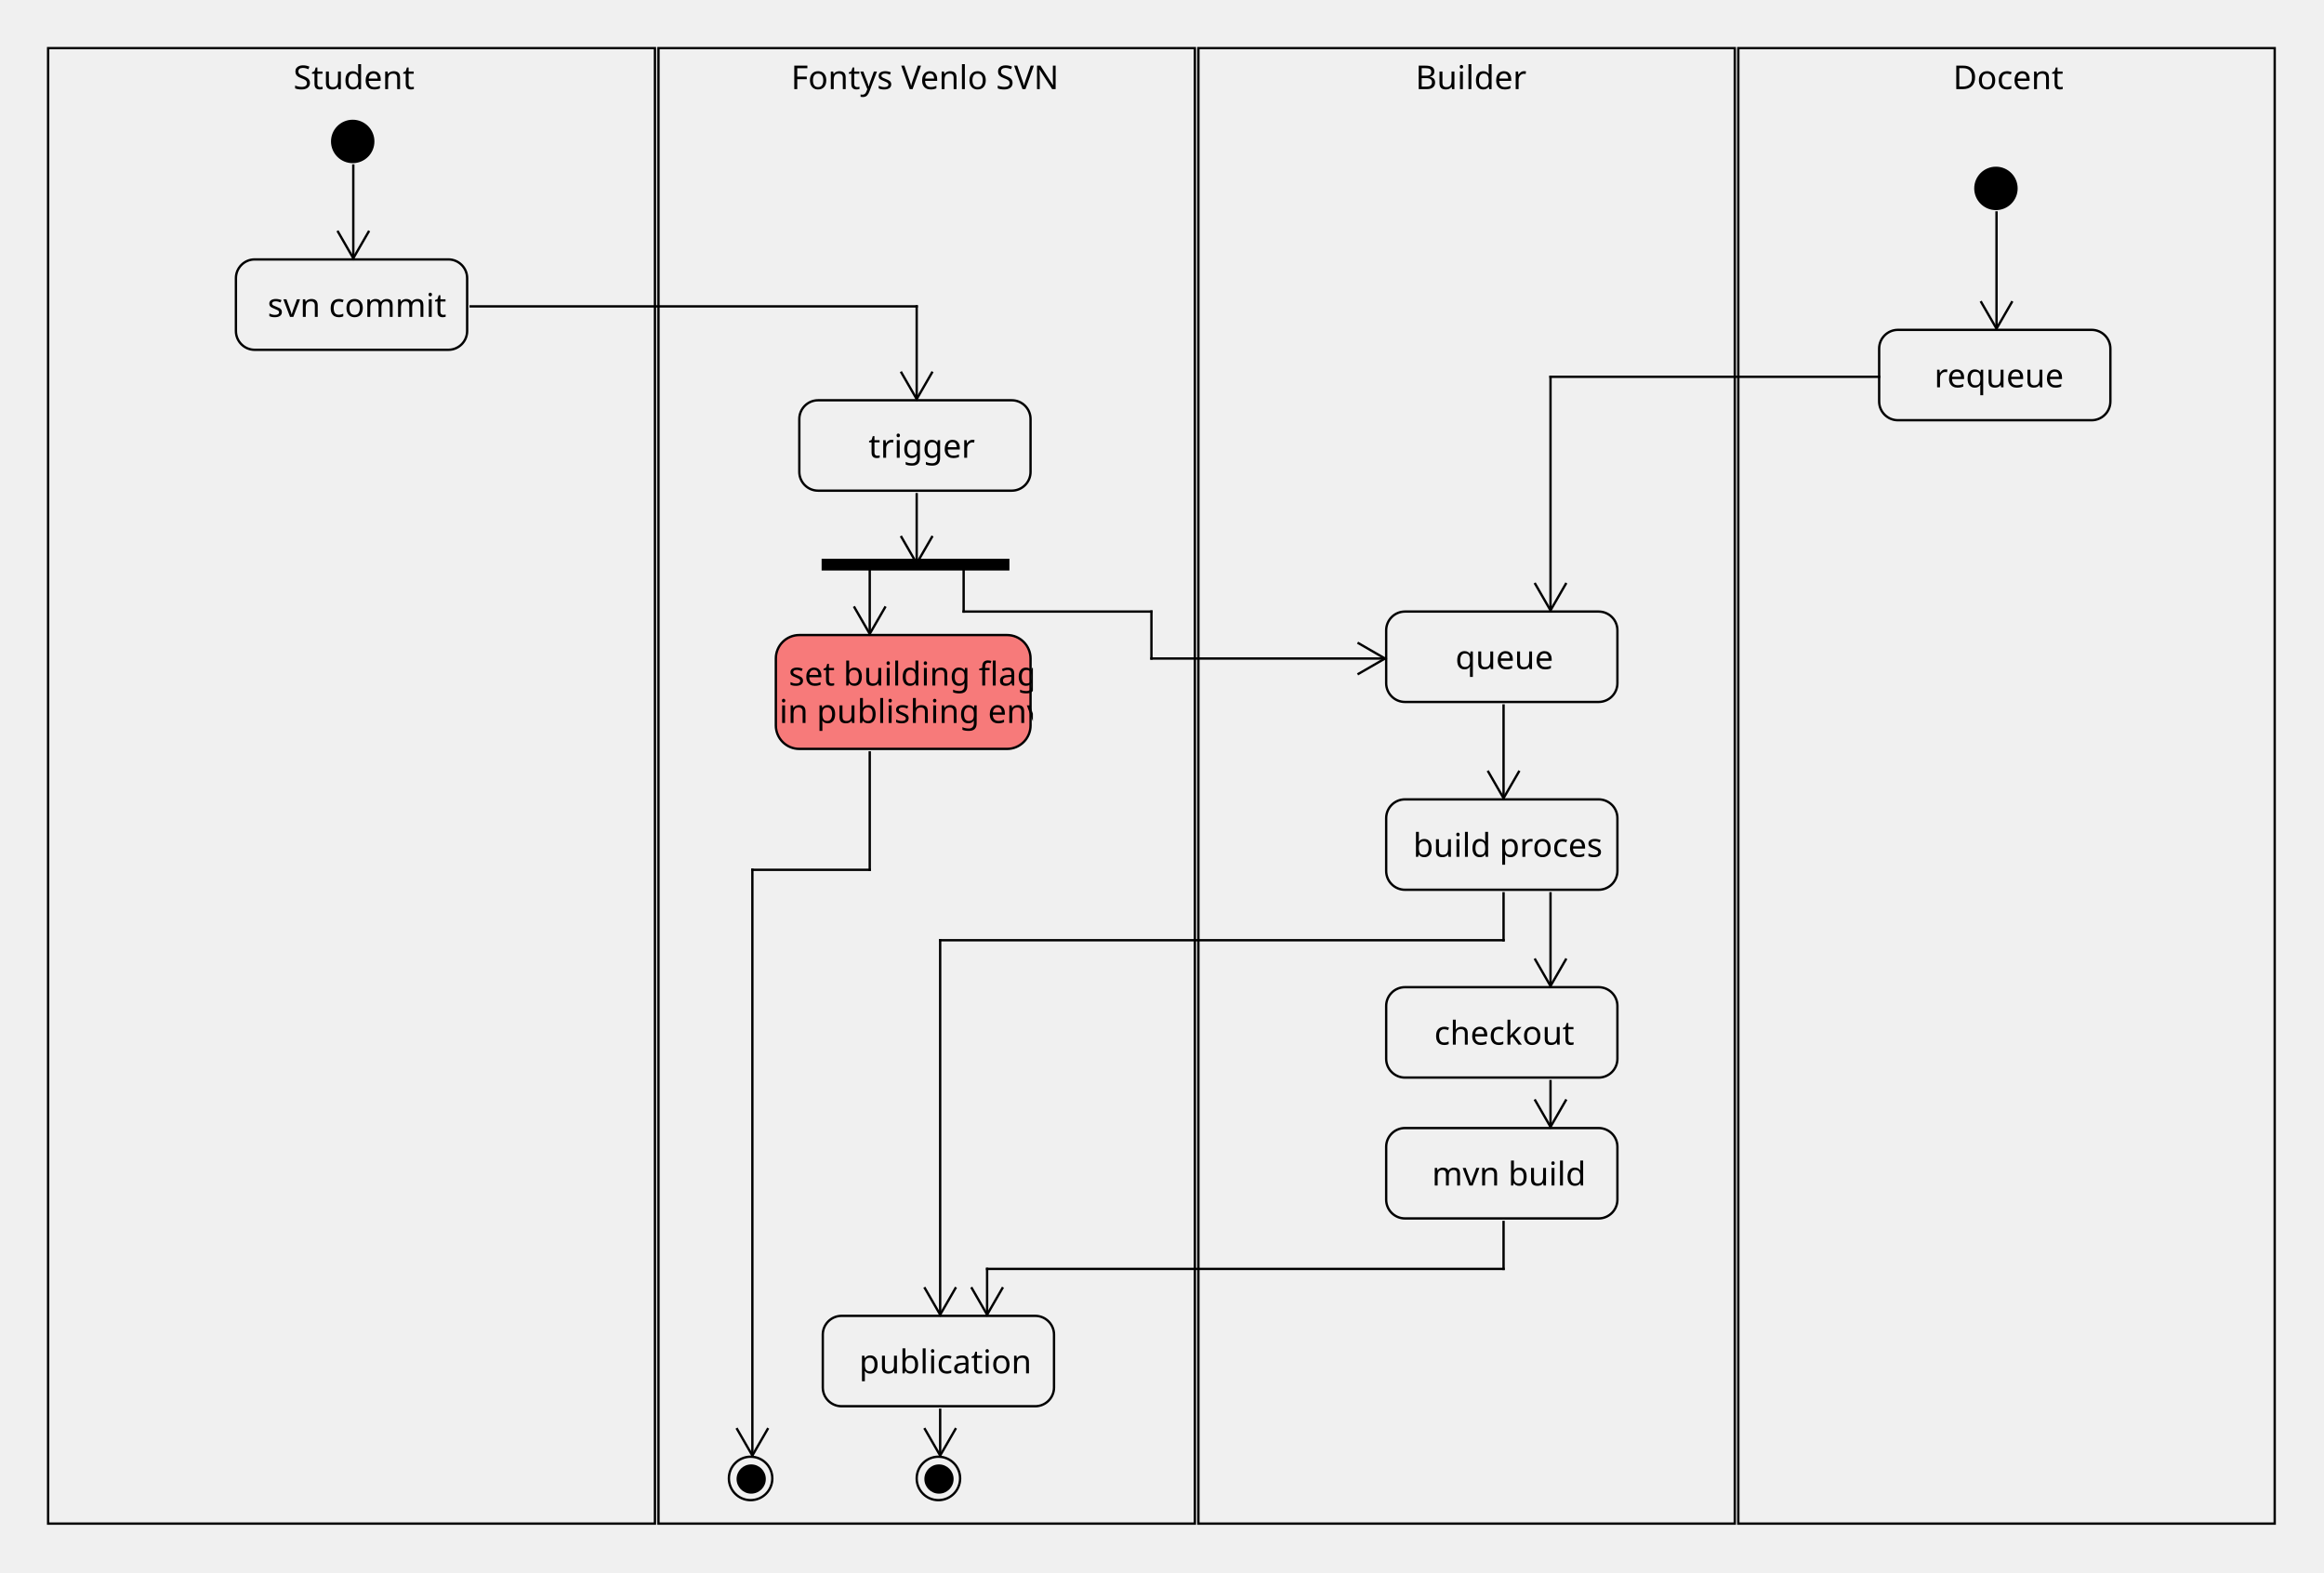
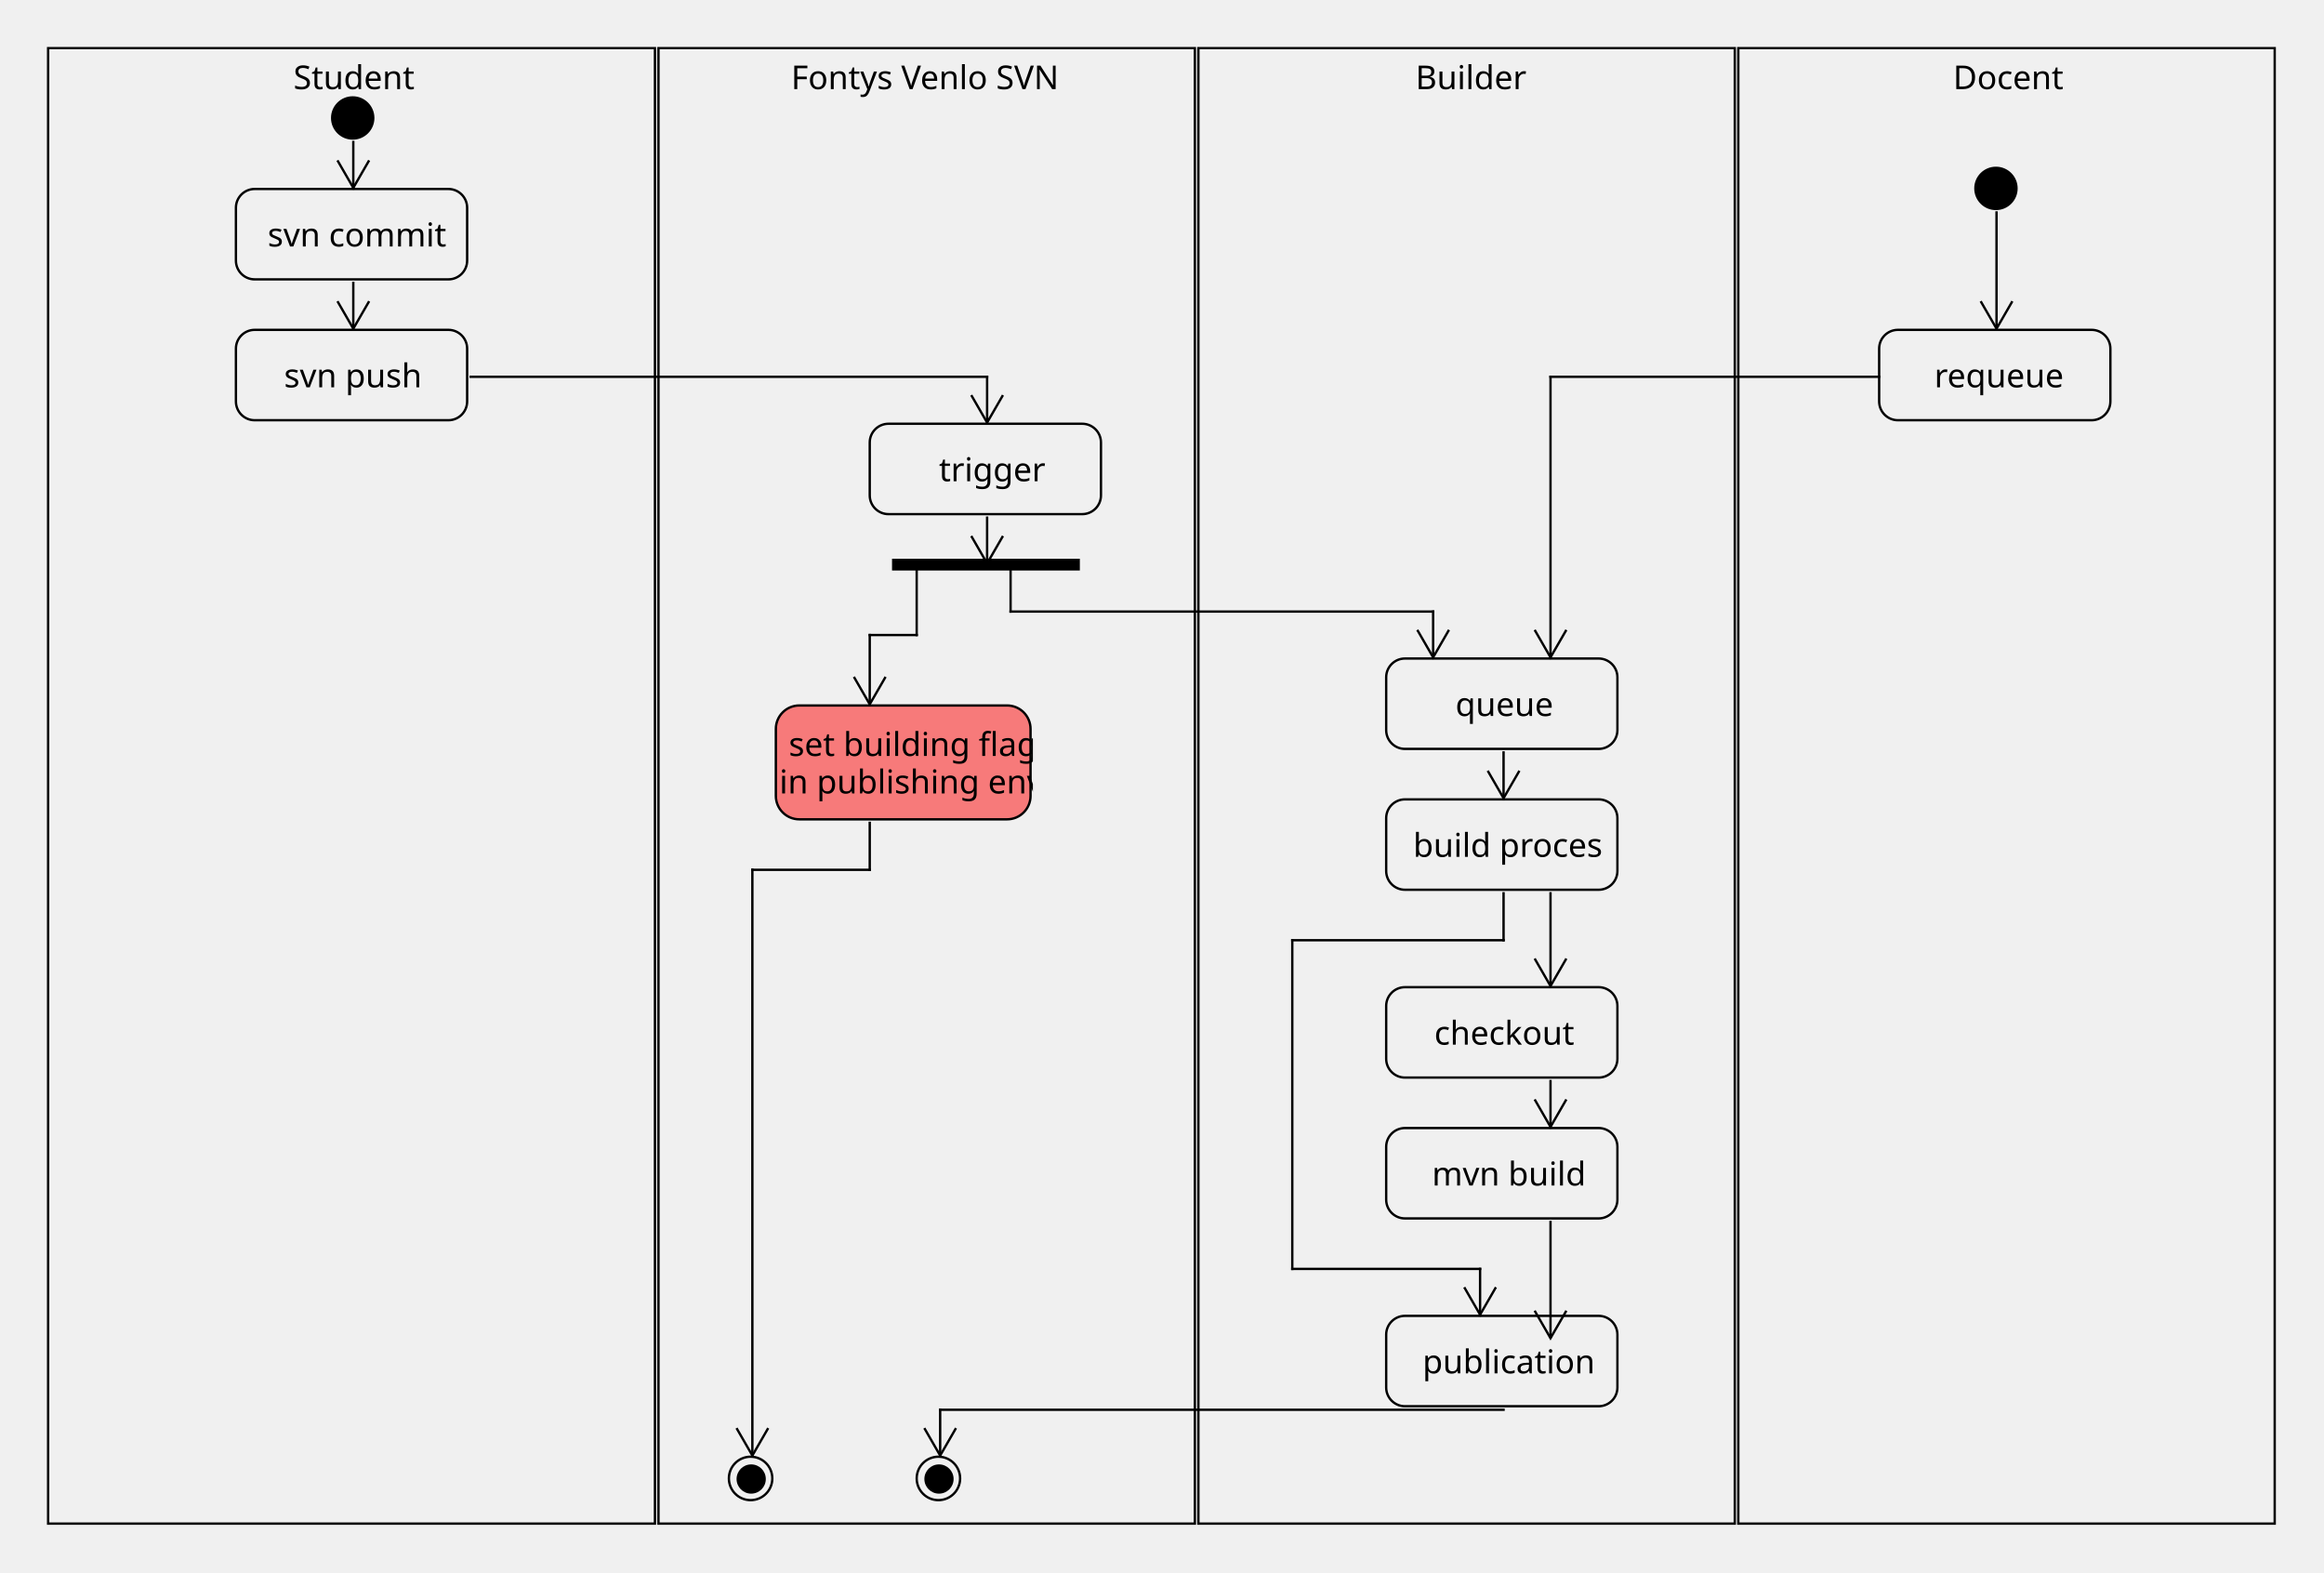
- <svg xmlns="http://www.w3.org/2000/svg" fill-opacity="1" color-rendering="auto" color-interpolation="auto" text-rendering="auto" stroke="black" stroke-linecap="square" width="990" stroke-miterlimit="10" shape-rendering="auto" stroke-opacity="1" fill="black" stroke-dasharray="none" font-weight="normal" stroke-width="1" viewBox="160 120 990 670" height="670" font-family="'Dialog'" font-style="normal" stroke-linejoin="miter" font-size="12px" stroke-dashoffset="0" image-rendering="auto">
+ <svg xmlns="http://www.w3.org/2000/svg" fill-opacity="1" color-rendering="auto" color-interpolation="auto" text-rendering="auto" stroke="black" stroke-linecap="square" width="990" stroke-miterlimit="10" shape-rendering="auto" stroke-opacity="1" fill="black" stroke-dasharray="none" font-weight="normal" stroke-width="1" viewBox="0 0 990 670" height="670" font-family="'Dialog'" font-style="normal" stroke-linejoin="miter" font-size="12px" stroke-dashoffset="0" image-rendering="auto">
  <defs id="genericDefs" />
  <g>
    <defs id="defs1">
      <clipPath clipPathUnits="userSpaceOnUse" id="clipPath1">
        <path d="M0 0 L2147483647 0 L2147483647 2147483647 L0 2147483647 L0 0 Z" />
      </clipPath>
      <clipPath clipPathUnits="userSpaceOnUse" id="clipPath2">
        <path d="M0 0 L0 40 L100 40 L100 0 Z" />
      </clipPath>
      <clipPath clipPathUnits="userSpaceOnUse" id="clipPath3">
        <path d="M0 0 L0 20 L20 20 L20 0 Z" />
      </clipPath>
      <clipPath clipPathUnits="userSpaceOnUse" id="clipPath4">
        <path d="M0 0 L0 630 L230 630 L230 0 Z" />
      </clipPath>
      <clipPath clipPathUnits="userSpaceOnUse" id="clipPath5">
        <path d="M0 0 L0 50 L110 50 L110 0 Z" />
      </clipPath>
      <clipPath clipPathUnits="userSpaceOnUse" id="clipPath6">
        <path d="M0 0 L0 20 L80 20 L80 0 Z" />
      </clipPath>
      <clipPath clipPathUnits="userSpaceOnUse" id="clipPath7">
        <path d="M0 0 L0 630 L260 630 L260 0 Z" />
      </clipPath>
      <clipPath clipPathUnits="userSpaceOnUse" id="clipPath8">
        <path d="M0 0 L0 50 L30 50 L30 0 Z" />
      </clipPath>
      <clipPath clipPathUnits="userSpaceOnUse" id="clipPath9">
-         <path d="M0 0 L0 70 L250 70 L250 0 Z" />
+         <path d="M0 0 L0 80 L30 80 L30 0 Z" />
      </clipPath>
      <clipPath clipPathUnits="userSpaceOnUse" id="clipPath10">
+         <path d="M0 0 L0 70 L210 70 L210 0 Z" />
+       </clipPath>
+       <clipPath clipPathUnits="userSpaceOnUse" id="clipPath11">
+         <path d="M0 0 L0 50 L270 50 L270 0 Z" />
+       </clipPath>
+       <clipPath clipPathUnits="userSpaceOnUse" id="clipPath12">
        <path d="M0 0 L0 70 L30 70 L30 0 Z" />
      </clipPath>
-       <clipPath clipPathUnits="userSpaceOnUse" id="clipPath11">
-         <path d="M0 0 L0 130 L170 130 L170 0 Z" />
-       </clipPath>
-       <clipPath clipPathUnits="userSpaceOnUse" id="clipPath12">
-         <path d="M0 0 L0 80 L30 80 L30 0 Z" />
-       </clipPath>
      <clipPath clipPathUnits="userSpaceOnUse" id="clipPath13">
+         <path d="M0 0 L0 150 L170 150 L170 0 Z" />
+       </clipPath>
+       <clipPath clipPathUnits="userSpaceOnUse" id="clipPath14">
        <path d="M0 0 L0 30 L30 30 L30 0 Z" />
      </clipPath>
-       <clipPath clipPathUnits="userSpaceOnUse" id="clipPath14">
-         <path d="M0 0 L0 330 L80 330 L80 0 Z" />
-       </clipPath>
      <clipPath clipPathUnits="userSpaceOnUse" id="clipPath15">
-         <path d="M0 0 L0 70 L210 70 L210 0 Z" />
+         <path d="M0 0 L0 300 L80 300 L80 0 Z" />
      </clipPath>
      <clipPath clipPathUnits="userSpaceOnUse" id="clipPath16">
-         <path d="M0 0 L0 60 L30 60 L30 0 Z" />
+         <path d="M0 0 L0 90 L50 90 L50 0 Z" />
      </clipPath>
      <clipPath clipPathUnits="userSpaceOnUse" id="clipPath17">
-         <path d="M0 0 L0 210 L270 210 L270 0 Z" />
+         <path d="M0 0 L0 210 L120 210 L120 0 Z" />
      </clipPath>
      <clipPath clipPathUnits="userSpaceOnUse" id="clipPath18">
-         <path d="M0 0 L0 70 L220 70 L220 0 Z" />
+         <path d="M0 0 L0 50 L250 50 L250 0 Z" />
      </clipPath>
    </defs>
-     <g fill="rgb(255,255,255)" fill-opacity="0" transform="translate(750,600)" stroke-opacity="0" stroke="rgb(255,255,255)">
-       <rect x="0.5" y="0.5" clip-path="url(#clipPath2)" width="98.5" rx="8" ry="8" height="38.5" stroke="none" />
-     </g>
-     <g transform="translate(750,600)">
+     <g fill="rgb(255,255,255)" fill-opacity="0" transform="translate(100,140)" stroke-opacity="0" stroke="rgb(255,255,255)">
+       <rect x="0.5" y="0.5" clip-path="url(#clipPath2)" width="98.5" rx="8" ry="8" height="38.5" stroke="none" />
+     </g>
+     <g transform="translate(100,140)">
+       <rect x="0.5" y="0.5" clip-path="url(#clipPath2)" fill="none" width="98.5" rx="8" ry="8" height="38.5" />
+       <text x="21" font-size="14px" y="24.984" clip-path="url(#clipPath2)" font-family="sans-serif" stroke="none" xml:space="preserve">svn push</text>
+     </g>
+     <g fill="rgb(255,255,255)" fill-opacity="0" transform="translate(590,480)" stroke-opacity="0" stroke="rgb(255,255,255)">
+       <rect x="0.5" y="0.5" clip-path="url(#clipPath2)" width="98.5" rx="8" ry="8" height="38.5" stroke="none" />
+     </g>
+     <g transform="translate(590,480)">
      <rect x="0.5" y="0.5" clip-path="url(#clipPath2)" fill="none" width="98.5" rx="8" ry="8" height="38.5" />
      <text x="20" font-size="14px" y="24.984" clip-path="url(#clipPath2)" font-family="sans-serif" stroke="none" xml:space="preserve">mvn build</text>
    </g>
-     <g fill="rgb(255,255,255)" fill-opacity="0" transform="translate(750,540)" stroke-opacity="0" stroke="rgb(255,255,255)">
-       <rect x="0.5" y="0.5" clip-path="url(#clipPath2)" width="98.5" rx="8" ry="8" height="38.5" stroke="none" />
-     </g>
-     <g transform="translate(750,540)">
+     <g fill="rgb(255,255,255)" fill-opacity="0" transform="translate(590,420)" stroke-opacity="0" stroke="rgb(255,255,255)">
+       <rect x="0.5" y="0.5" clip-path="url(#clipPath2)" width="98.5" rx="8" ry="8" height="38.5" stroke="none" />
+     </g>
+     <g transform="translate(590,420)">
      <rect x="0.5" y="0.5" clip-path="url(#clipPath2)" fill="none" width="98.5" rx="8" ry="8" height="38.5" />
      <text x="21" font-size="14px" y="24.984" clip-path="url(#clipPath2)" font-family="sans-serif" stroke="none" xml:space="preserve">checkout</text>
    </g>
-     <g transform="translate(1000,190)">
+     <g transform="translate(840,70)">
      <circle r="8.75" clip-path="url(#clipPath3)" cx="10.25" cy="10.25" stroke="none" />
      <circle fill="none" r="8.75" clip-path="url(#clipPath3)" cx="10.25" cy="10.25" />
    </g>
-     <g fill="rgb(255,255,255)" fill-opacity="0" transform="translate(960,260)" stroke-opacity="0" stroke="rgb(255,255,255)">
-       <rect x="0.5" y="0.5" clip-path="url(#clipPath2)" width="98.5" rx="8" ry="8" height="38.5" stroke="none" />
-     </g>
-     <g transform="translate(960,260)">
+     <g fill="rgb(255,255,255)" fill-opacity="0" transform="translate(800,140)" stroke-opacity="0" stroke="rgb(255,255,255)">
+       <rect x="0.5" y="0.5" clip-path="url(#clipPath2)" width="98.5" rx="8" ry="8" height="38.5" stroke="none" />
+     </g>
+     <g transform="translate(800,140)">
      <rect x="0.5" y="0.5" clip-path="url(#clipPath2)" fill="none" width="98.5" rx="8" ry="8" height="38.5" />
      <text x="24" font-size="14px" y="24.984" clip-path="url(#clipPath2)" font-family="sans-serif" stroke="none" xml:space="preserve">requeue</text>
    </g>
-     <g fill="rgb(255,255,255)" fill-opacity="0" transform="translate(900,140)" stroke-opacity="0" stroke="rgb(255,255,255)">
+     <g fill="rgb(255,255,255)" fill-opacity="0" transform="translate(740,20)" stroke-opacity="0" stroke="rgb(255,255,255)">
      <rect x="0.5" width="228.5" height="628.5" y="0.5" clip-path="url(#clipPath4)" stroke="none" />
    </g>
-     <g transform="translate(900,140)">
+     <g transform="translate(740,20)">
      <rect fill="none" x="0.5" width="228.5" height="628.5" y="0.5" clip-path="url(#clipPath4)" />
      <text x="92" font-size="14px" y="17.969" clip-path="url(#clipPath4)" font-family="sans-serif" stroke="none" xml:space="preserve">Docent</text>
    </g>
-     <g fill="rgb(255,255,255)" fill-opacity="0" transform="translate(470,740)" stroke-opacity="0" stroke="rgb(255,255,255)">
+     <g fill="rgb(255,255,255)" fill-opacity="0" transform="translate(310,620)" stroke-opacity="0" stroke="rgb(255,255,255)">
      <circle r="9.25" clip-path="url(#clipPath3)" cx="9.75" cy="9.75" stroke="none" />
    </g>
-     <g transform="translate(470,740)">
+     <g transform="translate(310,620)">
      <circle fill="none" r="9.25" clip-path="url(#clipPath3)" cx="9.75" cy="9.75" />
      <circle r="6.227" clip-path="url(#clipPath3)" cx="10" cy="10" stroke="none" />
    </g>
-     <g fill="rgb(255,255,255)" fill-opacity="0" transform="translate(470,740)" stroke-opacity="0" stroke="rgb(255,255,255)">
+     <g fill="rgb(255,255,255)" fill-opacity="0" transform="translate(310,620)" stroke-opacity="0" stroke="rgb(255,255,255)">
      <circle fill="none" r="6.227" clip-path="url(#clipPath3)" cx="10" cy="10" />
    </g>
-     <g fill="rgb(255,0,0)" fill-opacity="0.49" transform="translate(490,390)" stroke-opacity="0.49" stroke="rgb(255,0,0)">
+     <g fill="rgb(255,0,0)" fill-opacity="0.49" transform="translate(330,300)" stroke-opacity="0.49" stroke="rgb(255,0,0)">
      <rect x="0.5" y="0.5" clip-path="url(#clipPath5)" width="108.5" rx="10" ry="10" height="48.5" stroke="none" />
    </g>
-     <g transform="translate(490,390)">
+     <g transform="translate(330,300)">
      <rect x="0.5" y="0.5" clip-path="url(#clipPath5)" fill="none" width="108.5" rx="10" ry="10" height="48.5" />
      <text x="6" font-size="14px" y="22" clip-path="url(#clipPath5)" font-family="sans-serif" stroke="none" xml:space="preserve">set building flag</text>
      <text x="2" font-size="14px" y="37.969" clip-path="url(#clipPath5)" font-family="sans-serif" stroke="none" xml:space="preserve">in publishing env</text>
    </g>
-     <g stroke-width="5" transform="translate(510,350)">
+     <g stroke-width="5" transform="translate(380,230)">
      <path fill="none" d="M0.5 10.5 L79 10.5" clip-path="url(#clipPath6)" />
    </g>
-     <g fill="rgb(255,255,255)" fill-opacity="0" transform="translate(440,140)" stroke-opacity="0" stroke="rgb(255,255,255)">
+     <g fill="rgb(255,255,255)" fill-opacity="0" transform="translate(280,20)" stroke-opacity="0" stroke="rgb(255,255,255)">
      <rect x="0.5" width="228.5" height="628.5" y="0.5" clip-path="url(#clipPath4)" stroke="none" />
    </g>
-     <g transform="translate(440,140)">
+     <g transform="translate(280,20)">
      <rect fill="none" x="0.5" width="228.5" height="628.5" y="0.5" clip-path="url(#clipPath4)" />
-       <text x="57" font-size="14px" y="17.969" clip-path="url(#clipPath4)" font-family="sans-serif" stroke="none" xml:space="preserve">Fontys Venlo SVN</text>
-     </g>
-     <g fill="rgb(255,255,255)" fill-opacity="0" transform="translate(670,140)" stroke-opacity="0" stroke="rgb(255,255,255)">
+       <text x="57" font-size="14px" y="17.969" clip-path="url(#clipPath4)" font-family="sans-serif" stroke="none" xml:space="preserve">Fontys Venlo SVN </text>
+     </g>
+     <g fill="rgb(255,255,255)" fill-opacity="0" transform="translate(510,20)" stroke-opacity="0" stroke="rgb(255,255,255)">
      <rect x="0.5" width="228.5" height="628.5" y="0.5" clip-path="url(#clipPath4)" stroke="none" />
    </g>
-     <g transform="translate(670,140)">
+     <g transform="translate(510,20)">
      <rect fill="none" x="0.5" width="228.5" height="628.5" y="0.5" clip-path="url(#clipPath4)" />
      <text x="93" font-size="14px" y="17.969" clip-path="url(#clipPath4)" font-family="sans-serif" stroke="none" xml:space="preserve">Builder</text>
    </g>
-     <g fill="rgb(255,255,255)" fill-opacity="0" transform="translate(550,740)" stroke-opacity="0" stroke="rgb(255,255,255)">
+     <g fill="rgb(255,255,255)" fill-opacity="0" transform="translate(390,620)" stroke-opacity="0" stroke="rgb(255,255,255)">
      <circle r="9.25" clip-path="url(#clipPath3)" cx="9.75" cy="9.75" stroke="none" />
    </g>
-     <g transform="translate(550,740)">
+     <g transform="translate(390,620)">
      <circle fill="none" r="9.25" clip-path="url(#clipPath3)" cx="9.75" cy="9.75" />
      <circle r="6.227" clip-path="url(#clipPath3)" cx="10" cy="10" stroke="none" />
    </g>
-     <g fill="rgb(255,255,255)" fill-opacity="0" transform="translate(550,740)" stroke-opacity="0" stroke="rgb(255,255,255)">
+     <g fill="rgb(255,255,255)" fill-opacity="0" transform="translate(390,620)" stroke-opacity="0" stroke="rgb(255,255,255)">
      <circle fill="none" r="6.227" clip-path="url(#clipPath3)" cx="10" cy="10" />
    </g>
-     <g fill="rgb(255,255,255)" fill-opacity="0" transform="translate(510,680)" stroke-opacity="0" stroke="rgb(255,255,255)">
-       <rect x="0.5" y="0.5" clip-path="url(#clipPath2)" width="98.5" rx="8" ry="8" height="38.5" stroke="none" />
-     </g>
-     <g transform="translate(510,680)">
+     <g fill="rgb(255,255,255)" fill-opacity="0" transform="translate(590,560)" stroke-opacity="0" stroke="rgb(255,255,255)">
+       <rect x="0.5" y="0.5" clip-path="url(#clipPath2)" width="98.5" rx="8" ry="8" height="38.5" stroke="none" />
+     </g>
+     <g transform="translate(590,560)">
      <rect x="0.5" y="0.5" clip-path="url(#clipPath2)" fill="none" width="98.5" rx="8" ry="8" height="38.5" />
      <text x="16" font-size="14px" y="24.984" clip-path="url(#clipPath2)" font-family="sans-serif" stroke="none" xml:space="preserve">publication</text>
    </g>
-     <g fill="rgb(255,255,255)" fill-opacity="0" transform="translate(750,460)" stroke-opacity="0" stroke="rgb(255,255,255)">
-       <rect x="0.5" y="0.5" clip-path="url(#clipPath2)" width="98.5" rx="8" ry="8" height="38.5" stroke="none" />
-     </g>
-     <g transform="translate(750,460)">
+     <g fill="rgb(255,255,255)" fill-opacity="0" transform="translate(590,340)" stroke-opacity="0" stroke="rgb(255,255,255)">
+       <rect x="0.5" y="0.5" clip-path="url(#clipPath2)" width="98.5" rx="8" ry="8" height="38.5" stroke="none" />
+     </g>
+     <g transform="translate(590,340)">
      <rect x="0.5" y="0.5" clip-path="url(#clipPath2)" fill="none" width="98.5" rx="8" ry="8" height="38.5" />
      <text x="12" font-size="14px" y="24.984" clip-path="url(#clipPath2)" font-family="sans-serif" stroke="none" xml:space="preserve">build proces</text>
    </g>
-     <g fill="rgb(255,255,255)" fill-opacity="0" transform="translate(750,380)" stroke-opacity="0" stroke="rgb(255,255,255)">
-       <rect x="0.5" y="0.5" clip-path="url(#clipPath2)" width="98.5" rx="8" ry="8" height="38.5" stroke="none" />
-     </g>
-     <g transform="translate(750,380)">
+     <g fill="rgb(255,255,255)" fill-opacity="0" transform="translate(590,280)" stroke-opacity="0" stroke="rgb(255,255,255)">
+       <rect x="0.5" y="0.5" clip-path="url(#clipPath2)" width="98.5" rx="8" ry="8" height="38.5" stroke="none" />
+     </g>
+     <g transform="translate(590,280)">
      <rect x="0.5" y="0.5" clip-path="url(#clipPath2)" fill="none" width="98.5" rx="8" ry="8" height="38.5" />
      <text x="30" font-size="14px" y="24.984" clip-path="url(#clipPath2)" font-family="sans-serif" stroke="none" xml:space="preserve">queue</text>
    </g>
-     <g fill="rgb(255,255,255)" fill-opacity="0" transform="translate(500,290)" stroke-opacity="0" stroke="rgb(255,255,255)">
-       <rect x="0.5" y="0.5" clip-path="url(#clipPath2)" width="98.5" rx="8" ry="8" height="38.5" stroke="none" />
-     </g>
-     <g transform="translate(500,290)">
+     <g fill="rgb(255,255,255)" fill-opacity="0" transform="translate(370,180)" stroke-opacity="0" stroke="rgb(255,255,255)">
+       <rect x="0.5" y="0.5" clip-path="url(#clipPath2)" width="98.5" rx="8" ry="8" height="38.5" stroke="none" />
+     </g>
+     <g transform="translate(370,180)">
      <rect x="0.5" y="0.5" clip-path="url(#clipPath2)" fill="none" width="98.5" rx="8" ry="8" height="38.5" />
      <text x="30" font-size="14px" y="24.984" clip-path="url(#clipPath2)" font-family="sans-serif" stroke="none" xml:space="preserve">trigger</text>
    </g>
-     <g fill="rgb(255,255,255)" fill-opacity="0" transform="translate(260,230)" stroke-opacity="0" stroke="rgb(255,255,255)">
-       <rect x="0.5" y="0.5" clip-path="url(#clipPath2)" width="98.5" rx="8" ry="8" height="38.5" stroke="none" />
-     </g>
-     <g transform="translate(260,230)">
+     <g fill="rgb(255,255,255)" fill-opacity="0" transform="translate(100,80)" stroke-opacity="0" stroke="rgb(255,255,255)">
+       <rect x="0.5" y="0.5" clip-path="url(#clipPath2)" width="98.5" rx="8" ry="8" height="38.5" stroke="none" />
+     </g>
+     <g transform="translate(100,80)">
      <rect x="0.5" y="0.5" clip-path="url(#clipPath2)" fill="none" width="98.5" rx="8" ry="8" height="38.5" />
      <text x="14" font-size="14px" y="24.984" clip-path="url(#clipPath2)" font-family="sans-serif" stroke="none" xml:space="preserve">svn commit</text>
    </g>
-     <g transform="translate(300,170)">
+     <g transform="translate(140,40)">
      <circle r="8.75" clip-path="url(#clipPath3)" cx="10.25" cy="10.25" stroke="none" />
      <circle fill="none" r="8.75" clip-path="url(#clipPath3)" cx="10.25" cy="10.25" />
    </g>
-     <g fill="rgb(255,255,255)" fill-opacity="0" transform="translate(180,140)" stroke-opacity="0" stroke="rgb(255,255,255)">
+     <g fill="rgb(255,255,255)" fill-opacity="0" transform="translate(20,20)" stroke-opacity="0" stroke="rgb(255,255,255)">
      <rect x="0.5" width="258.5" height="628.5" y="0.5" clip-path="url(#clipPath7)" stroke="none" />
    </g>
-     <g transform="translate(180,140)">
+     <g transform="translate(20,20)">
      <rect fill="none" x="0.5" width="258.5" height="628.5" y="0.5" clip-path="url(#clipPath7)" />
      <text x="105" font-size="14px" y="17.969" clip-path="url(#clipPath7)" font-family="sans-serif" stroke="none" xml:space="preserve">Student</text>
    </g>
-     <g transform="translate(550,710)">
-       <path fill="none" d="M10.5 29.5 L10.5 10.5" clip-path="url(#clipPath8)" />
-       <path fill="none" d="M17 18.742 L10.5 30 L4 18.742" clip-path="url(#clipPath8)" />
-     </g>
-     <g transform="translate(570,630)">
-       <path fill="none" d="M10.5 49.5 L10.5 30.5" clip-path="url(#clipPath9)" />
-       <path fill="none" d="M10.5 30.5 L230.5 30.5" clip-path="url(#clipPath9)" />
-       <path fill="none" d="M230.5 30.5 L230.5 10.5" clip-path="url(#clipPath9)" />
-       <path fill="none" d="M17 38.742 L10.5 50 L4 38.742" clip-path="url(#clipPath9)" />
-     </g>
-     <g transform="translate(810,570)">
-       <path fill="none" d="M10.5 29.5 L10.5 10.5" clip-path="url(#clipPath8)" />
-       <path fill="none" d="M17 18.742 L10.5 30 L4 18.742" clip-path="url(#clipPath8)" />
-     </g>
-     <g transform="translate(810,490)">
-       <path fill="none" d="M10.5 49.5 L10.5 10.5" clip-path="url(#clipPath10)" />
-       <path fill="none" d="M17 38.742 L10.5 50 L4 38.742" clip-path="url(#clipPath10)" />
-     </g>
-     <g transform="translate(810,270)">
-       <path fill="none" d="M10.5 109.5 L10.5 10.5" clip-path="url(#clipPath11)" />
-       <path fill="none" d="M10.5 10.5 L150.5 10.5" clip-path="url(#clipPath11)" />
-       <path fill="none" d="M17 98.742 L10.5 110 L4 98.742" clip-path="url(#clipPath11)" />
-     </g>
-     <g transform="translate(1000,200)">
-       <path fill="none" d="M10.5 59.5 L10.5 10.5" clip-path="url(#clipPath12)" />
-       <path fill="none" d="M17 48.742 L10.5 60 L4 48.742" clip-path="url(#clipPath12)" />
-     </g>
-     <g transform="translate(550,730)">
-       <path fill="none" d="M� � L10.5 10.5" clip-path="url(#clipPath13)" />
-       <path fill="white" d="M� � L� � Z" clip-path="url(#clipPath13)" stroke="none" />
-       <path fill="none" d="M� � L� � Z" clip-path="url(#clipPath13)" />
-     </g>
-     <g transform="translate(470,430)">
-       <path fill="none" d="M10.5 309.5 L10.5 60.5" clip-path="url(#clipPath14)" />
-       <path fill="none" d="M10.5 60.5 L60.5 60.5" clip-path="url(#clipPath14)" />
-       <path fill="none" d="M60.5 60.5 L60.5 10.5" clip-path="url(#clipPath14)" />
-       <path fill="none" d="M17 298.742 L10.5 310 L4 298.742" clip-path="url(#clipPath14)" />
-     </g>
-     <g transform="translate(560,350)">
-       <path fill="none" d="M189.5 50.5 L90.5 50.5" clip-path="url(#clipPath15)" />
-       <path fill="none" d="M90.5 50.5 L90.5 30.5" clip-path="url(#clipPath15)" />
-       <path fill="none" d="M90.5 30.5 L10.5 30.5" clip-path="url(#clipPath15)" />
-       <path fill="none" d="M10.5 30.5 L10.5 10.5" clip-path="url(#clipPath15)" />
-       <path fill="none" d="M178.742 44 L190 50.5 L178.742 57" clip-path="url(#clipPath15)" />
-     </g>
-     <g transform="translate(520,350)">
-       <path fill="none" d="M10.5 39.5 L10.5 10.5" clip-path="url(#clipPath16)" />
-       <path fill="none" d="M17 28.742 L10.5 40 L4 28.742" clip-path="url(#clipPath16)" />
-     </g>
-     <g transform="translate(540,320)">
-       <path fill="none" d="M10.5 39.5 L10.5 10.5" clip-path="url(#clipPath16)" />
-       <path fill="none" d="M17 28.742 L10.5 40 L4 28.742" clip-path="url(#clipPath16)" />
-     </g>
-     <g transform="translate(550,490)">
-       <path fill="none" d="M10.5 189.5 L10.5 30.5" clip-path="url(#clipPath17)" />
-       <path fill="none" d="M10.5 30.5 L250.5 30.5" clip-path="url(#clipPath17)" />
-       <path fill="none" d="M250.5 30.5 L250.5 10.5" clip-path="url(#clipPath17)" />
-       <path fill="none" d="M17 178.742 L10.5 190 L4 178.742" clip-path="url(#clipPath17)" />
-     </g>
-     <g transform="translate(790,410)">
-       <path fill="none" d="M10.5 49.5 L10.5 10.5" clip-path="url(#clipPath10)" />
-       <path fill="none" d="M17 38.742 L10.5 50 L4 38.742" clip-path="url(#clipPath10)" />
-     </g>
-     <g transform="translate(350,240)">
-       <path fill="none" d="M200.5 49.5 L200.5 10.5" clip-path="url(#clipPath18)" />
-       <path fill="none" d="M200.5 10.5 L10.5 10.5" clip-path="url(#clipPath18)" />
-       <path fill="none" d="M207 38.742 L200.5 50 L194 38.742" clip-path="url(#clipPath18)" />
-     </g>
-     <g transform="translate(300,180)">
-       <path fill="none" d="M10.5 49.5 L10.5 10.5" clip-path="url(#clipPath10)" />
-       <path fill="none" d="M17 38.742 L10.5 50 L4 38.742" clip-path="url(#clipPath10)" />
+     <g transform="translate(140,110)">
+       <path fill="none" d="M10.5 29.5 L10.5 10.5" clip-path="url(#clipPath8)" />
+       <path fill="none" d="M17 18.742 L10.5 30 L4 18.742" clip-path="url(#clipPath8)" />
+     </g>
+     <g transform="translate(650,510)">
+       <path fill="none" d="M10.5 59.5 L10.5 10.5" clip-path="url(#clipPath9)" />
+       <path fill="none" d="M17 48.742 L10.5 60 L4 48.742" clip-path="url(#clipPath9)" />
+     </g>
+     <g transform="translate(420,230)">
+       <path fill="none" d="M190.5 49.5 L190.5 30.5" clip-path="url(#clipPath10)" />
+       <path fill="none" d="M190.5 30.5 L10.5 30.5" clip-path="url(#clipPath10)" />
+       <path fill="none" d="M10.5 30.5 L10.5 10.5" clip-path="url(#clipPath10)" />
+       <path fill="none" d="M197 38.742 L190.5 50 L184 38.742" clip-path="url(#clipPath10)" />
+     </g>
+     <g transform="translate(390,590)">
+       <path fill="none" d="M10.5 29.5 L10.5 10.5" clip-path="url(#clipPath11)" />
+       <path fill="none" d="M10.5 10.5 L250.5 10.5" clip-path="url(#clipPath11)" />
+       <path fill="none" d="M17 18.742 L10.5 30 L4 18.742" clip-path="url(#clipPath11)" />
+     </g>
+     <g transform="translate(650,450)">
+       <path fill="none" d="M10.5 29.5 L10.5 10.5" clip-path="url(#clipPath8)" />
+       <path fill="none" d="M17 18.742 L10.5 30 L4 18.742" clip-path="url(#clipPath8)" />
+     </g>
+     <g transform="translate(650,370)">
+       <path fill="none" d="M10.5 49.5 L10.5 10.5" clip-path="url(#clipPath12)" />
+       <path fill="none" d="M17 38.742 L10.5 50 L4 38.742" clip-path="url(#clipPath12)" />
+     </g>
+     <g transform="translate(650,150)">
+       <path fill="none" d="M10.5 129.5 L10.5 10.5" clip-path="url(#clipPath13)" />
+       <path fill="none" d="M10.5 10.5 L150.5 10.5" clip-path="url(#clipPath13)" />
+       <path fill="none" d="M17 118.742 L10.5 130 L4 118.742" clip-path="url(#clipPath13)" />
+     </g>
+     <g transform="translate(840,80)">
+       <path fill="none" d="M10.5 59.5 L10.5 10.5" clip-path="url(#clipPath9)" />
+       <path fill="none" d="M17 48.742 L10.5 60 L4 48.742" clip-path="url(#clipPath9)" />
+     </g>
+     <g transform="translate(390,610)">
+       <path fill="none" d="M� � L10.5 10.5" clip-path="url(#clipPath14)" />
+       <path fill="white" d="M� � L� � Z" clip-path="url(#clipPath14)" stroke="none" />
+       <path fill="none" d="M� � L� � Z" clip-path="url(#clipPath14)" />
+     </g>
+     <g transform="translate(310,340)">
+       <path fill="none" d="M10.5 279.5 L10.5 30.5" clip-path="url(#clipPath15)" />
+       <path fill="none" d="M10.5 30.5 L60.5 30.5" clip-path="url(#clipPath15)" />
+       <path fill="none" d="M60.5 30.5 L60.5 10.5" clip-path="url(#clipPath15)" />
+       <path fill="none" d="M17 268.742 L10.5 280 L4 268.742" clip-path="url(#clipPath15)" />
+     </g>
+     <g transform="translate(360,230)">
+       <path fill="none" d="M10.5 69.5 L10.5 40.5" clip-path="url(#clipPath16)" />
+       <path fill="none" d="M10.5 40.5 L30.5 40.5" clip-path="url(#clipPath16)" />
+       <path fill="none" d="M30.5 40.5 L30.5 10.5" clip-path="url(#clipPath16)" />
+       <path fill="none" d="M17 58.742 L10.5 70 L4 58.742" clip-path="url(#clipPath16)" />
+     </g>
+     <g transform="translate(410,210)">
+       <path fill="none" d="M10.5 29.5 L10.5 10.5" clip-path="url(#clipPath8)" />
+       <path fill="none" d="M17 18.742 L10.5 30 L4 18.742" clip-path="url(#clipPath8)" />
+     </g>
+     <g transform="translate(540,370)">
+       <path fill="none" d="M90.5 189.5 L90.5 170.5" clip-path="url(#clipPath17)" />
+       <path fill="none" d="M90.5 170.5 L10.5 170.5" clip-path="url(#clipPath17)" />
+       <path fill="none" d="M10.5 170.5 L10.5 30.5" clip-path="url(#clipPath17)" />
+       <path fill="none" d="M10.5 30.5 L100.5 30.5" clip-path="url(#clipPath17)" />
+       <path fill="none" d="M100.5 30.5 L100.5 10.5" clip-path="url(#clipPath17)" />
+       <path fill="none" d="M97 178.742 L90.5 190 L84 178.742" clip-path="url(#clipPath17)" />
+     </g>
+     <g transform="translate(630,310)">
+       <path fill="none" d="M10.5 29.5 L10.5 10.5" clip-path="url(#clipPath8)" />
+       <path fill="none" d="M17 18.742 L10.5 30 L4 18.742" clip-path="url(#clipPath8)" />
+     </g>
+     <g transform="translate(190,150)">
+       <path fill="none" d="M230.5 29.5 L230.5 10.5" clip-path="url(#clipPath18)" />
+       <path fill="none" d="M230.5 10.5 L10.5 10.5" clip-path="url(#clipPath18)" />
+       <path fill="none" d="M237 18.742 L230.5 30 L224 18.742" clip-path="url(#clipPath18)" />
+     </g>
+     <g transform="translate(140,50)">
+       <path fill="none" d="M10.5 29.5 L10.5 10.5" clip-path="url(#clipPath8)" />
+       <path fill="none" d="M17 18.742 L10.5 30 L4 18.742" clip-path="url(#clipPath8)" />
    </g>
  </g>
</svg>
